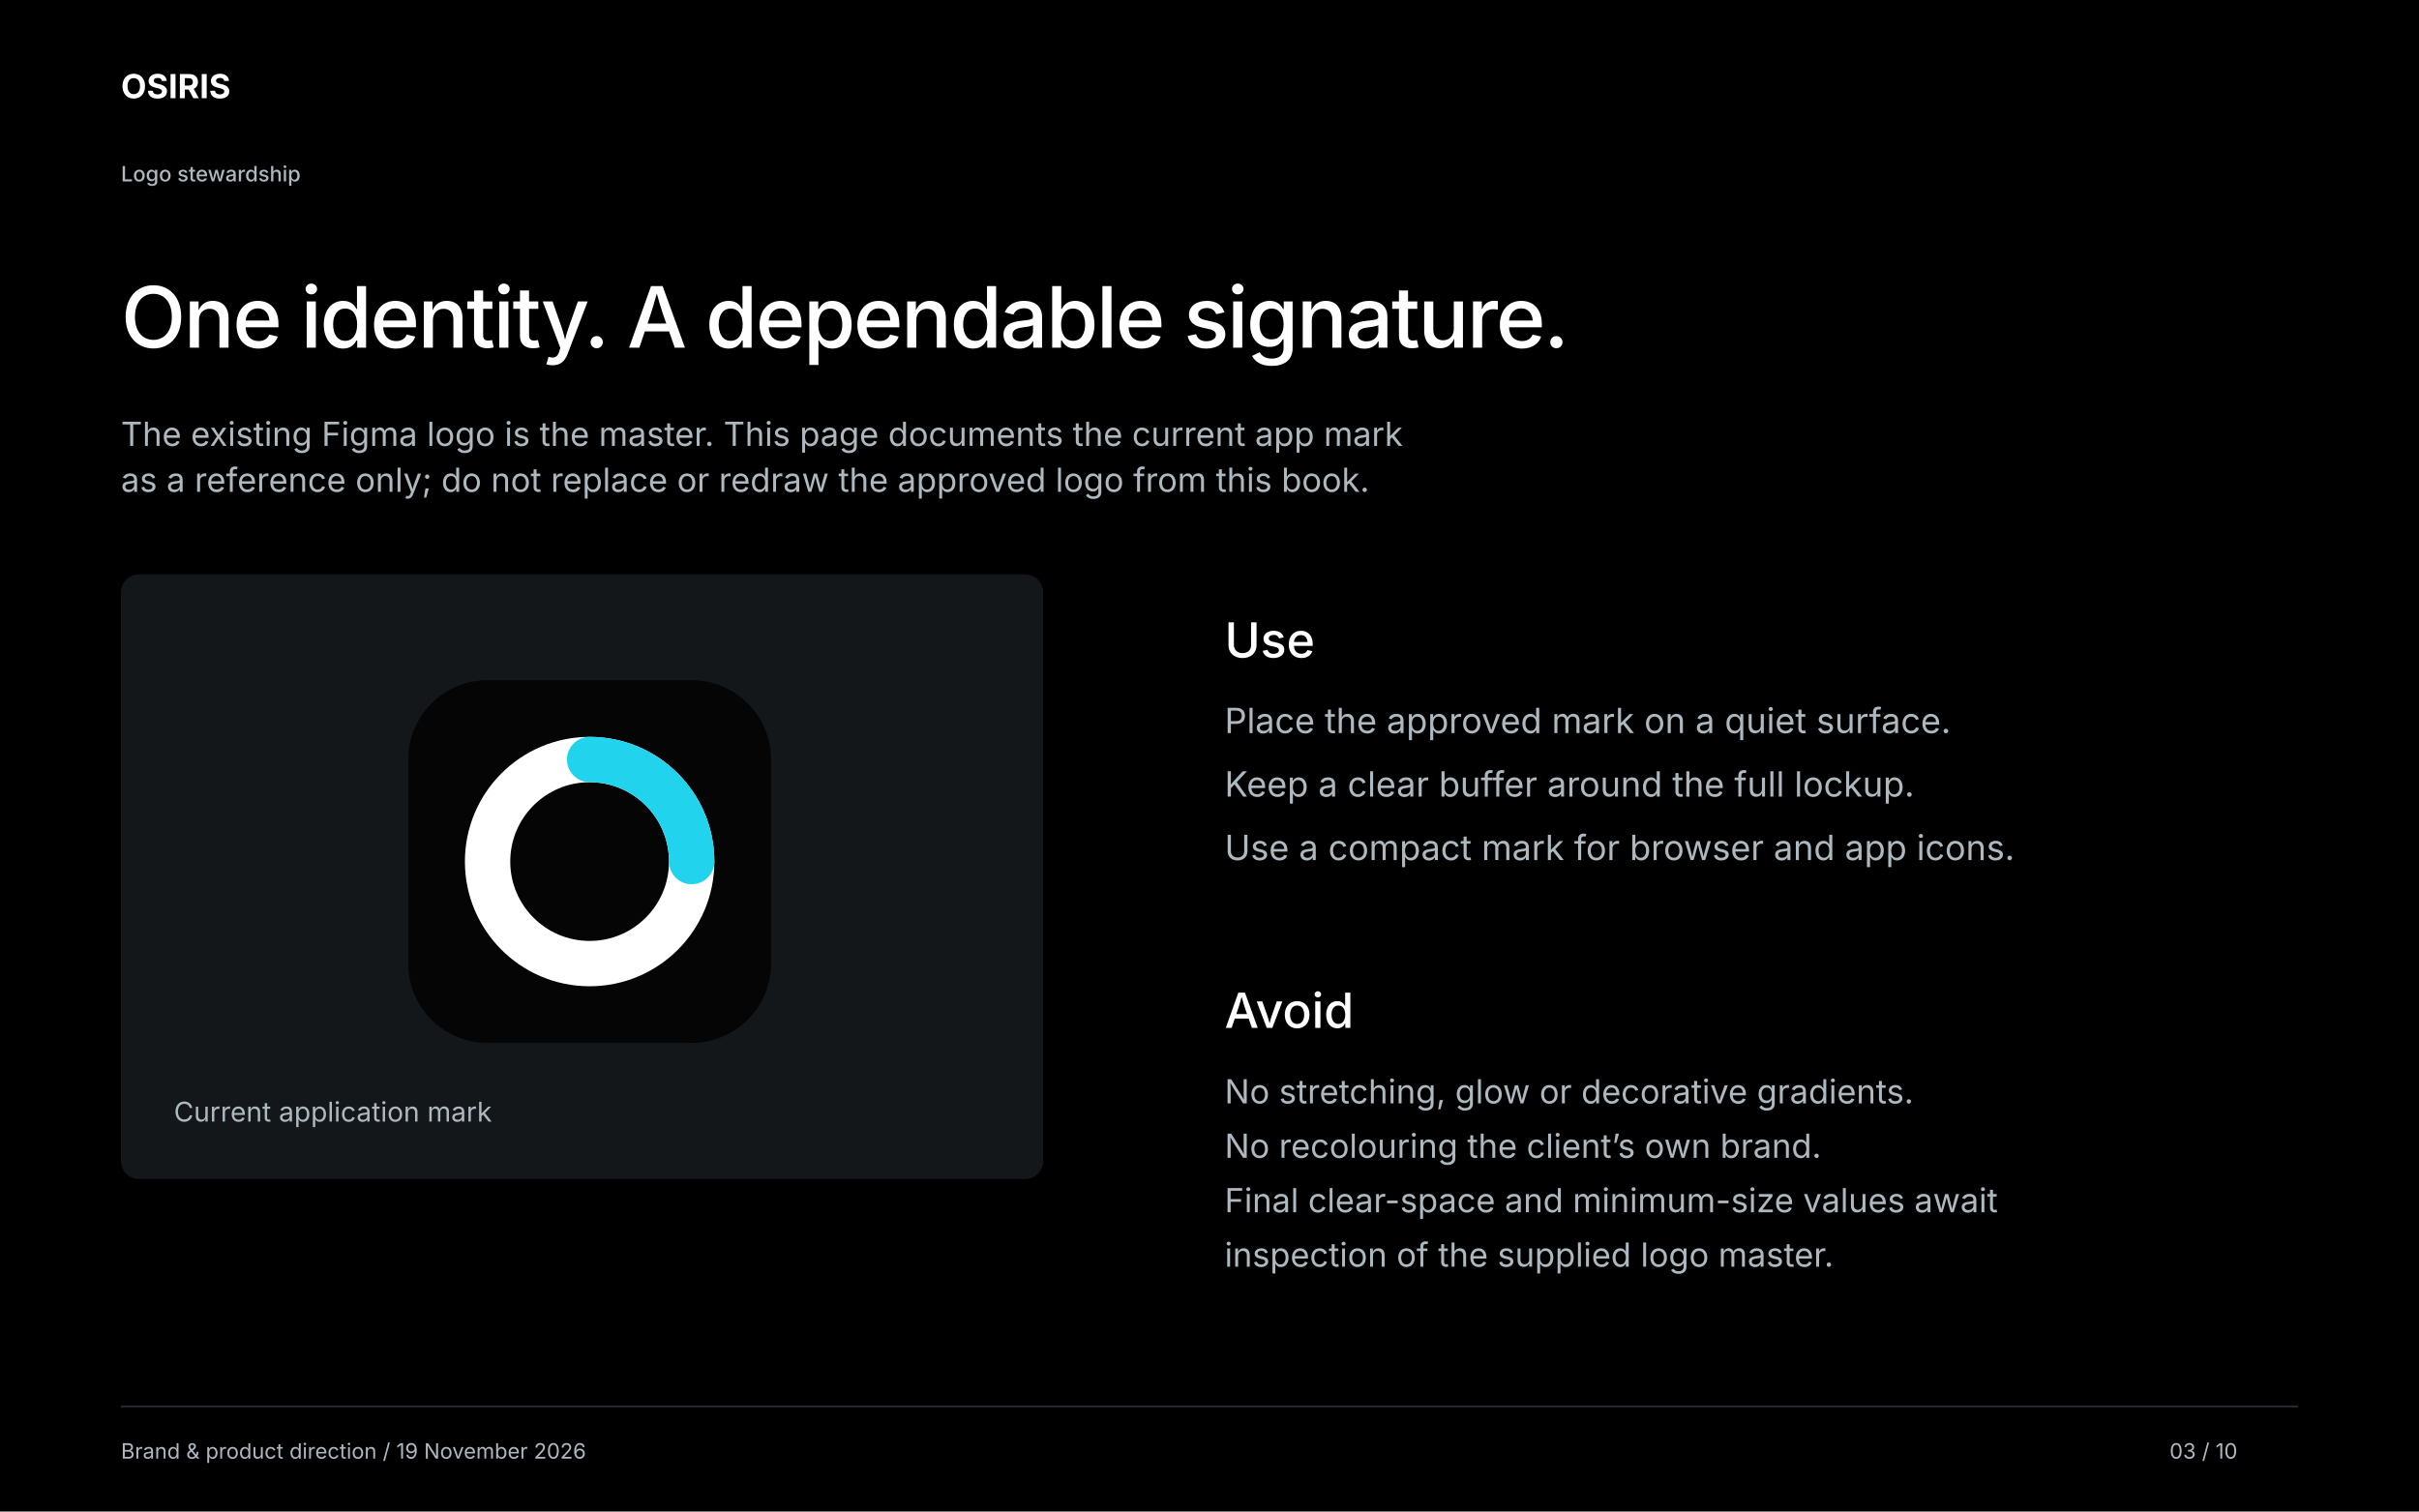
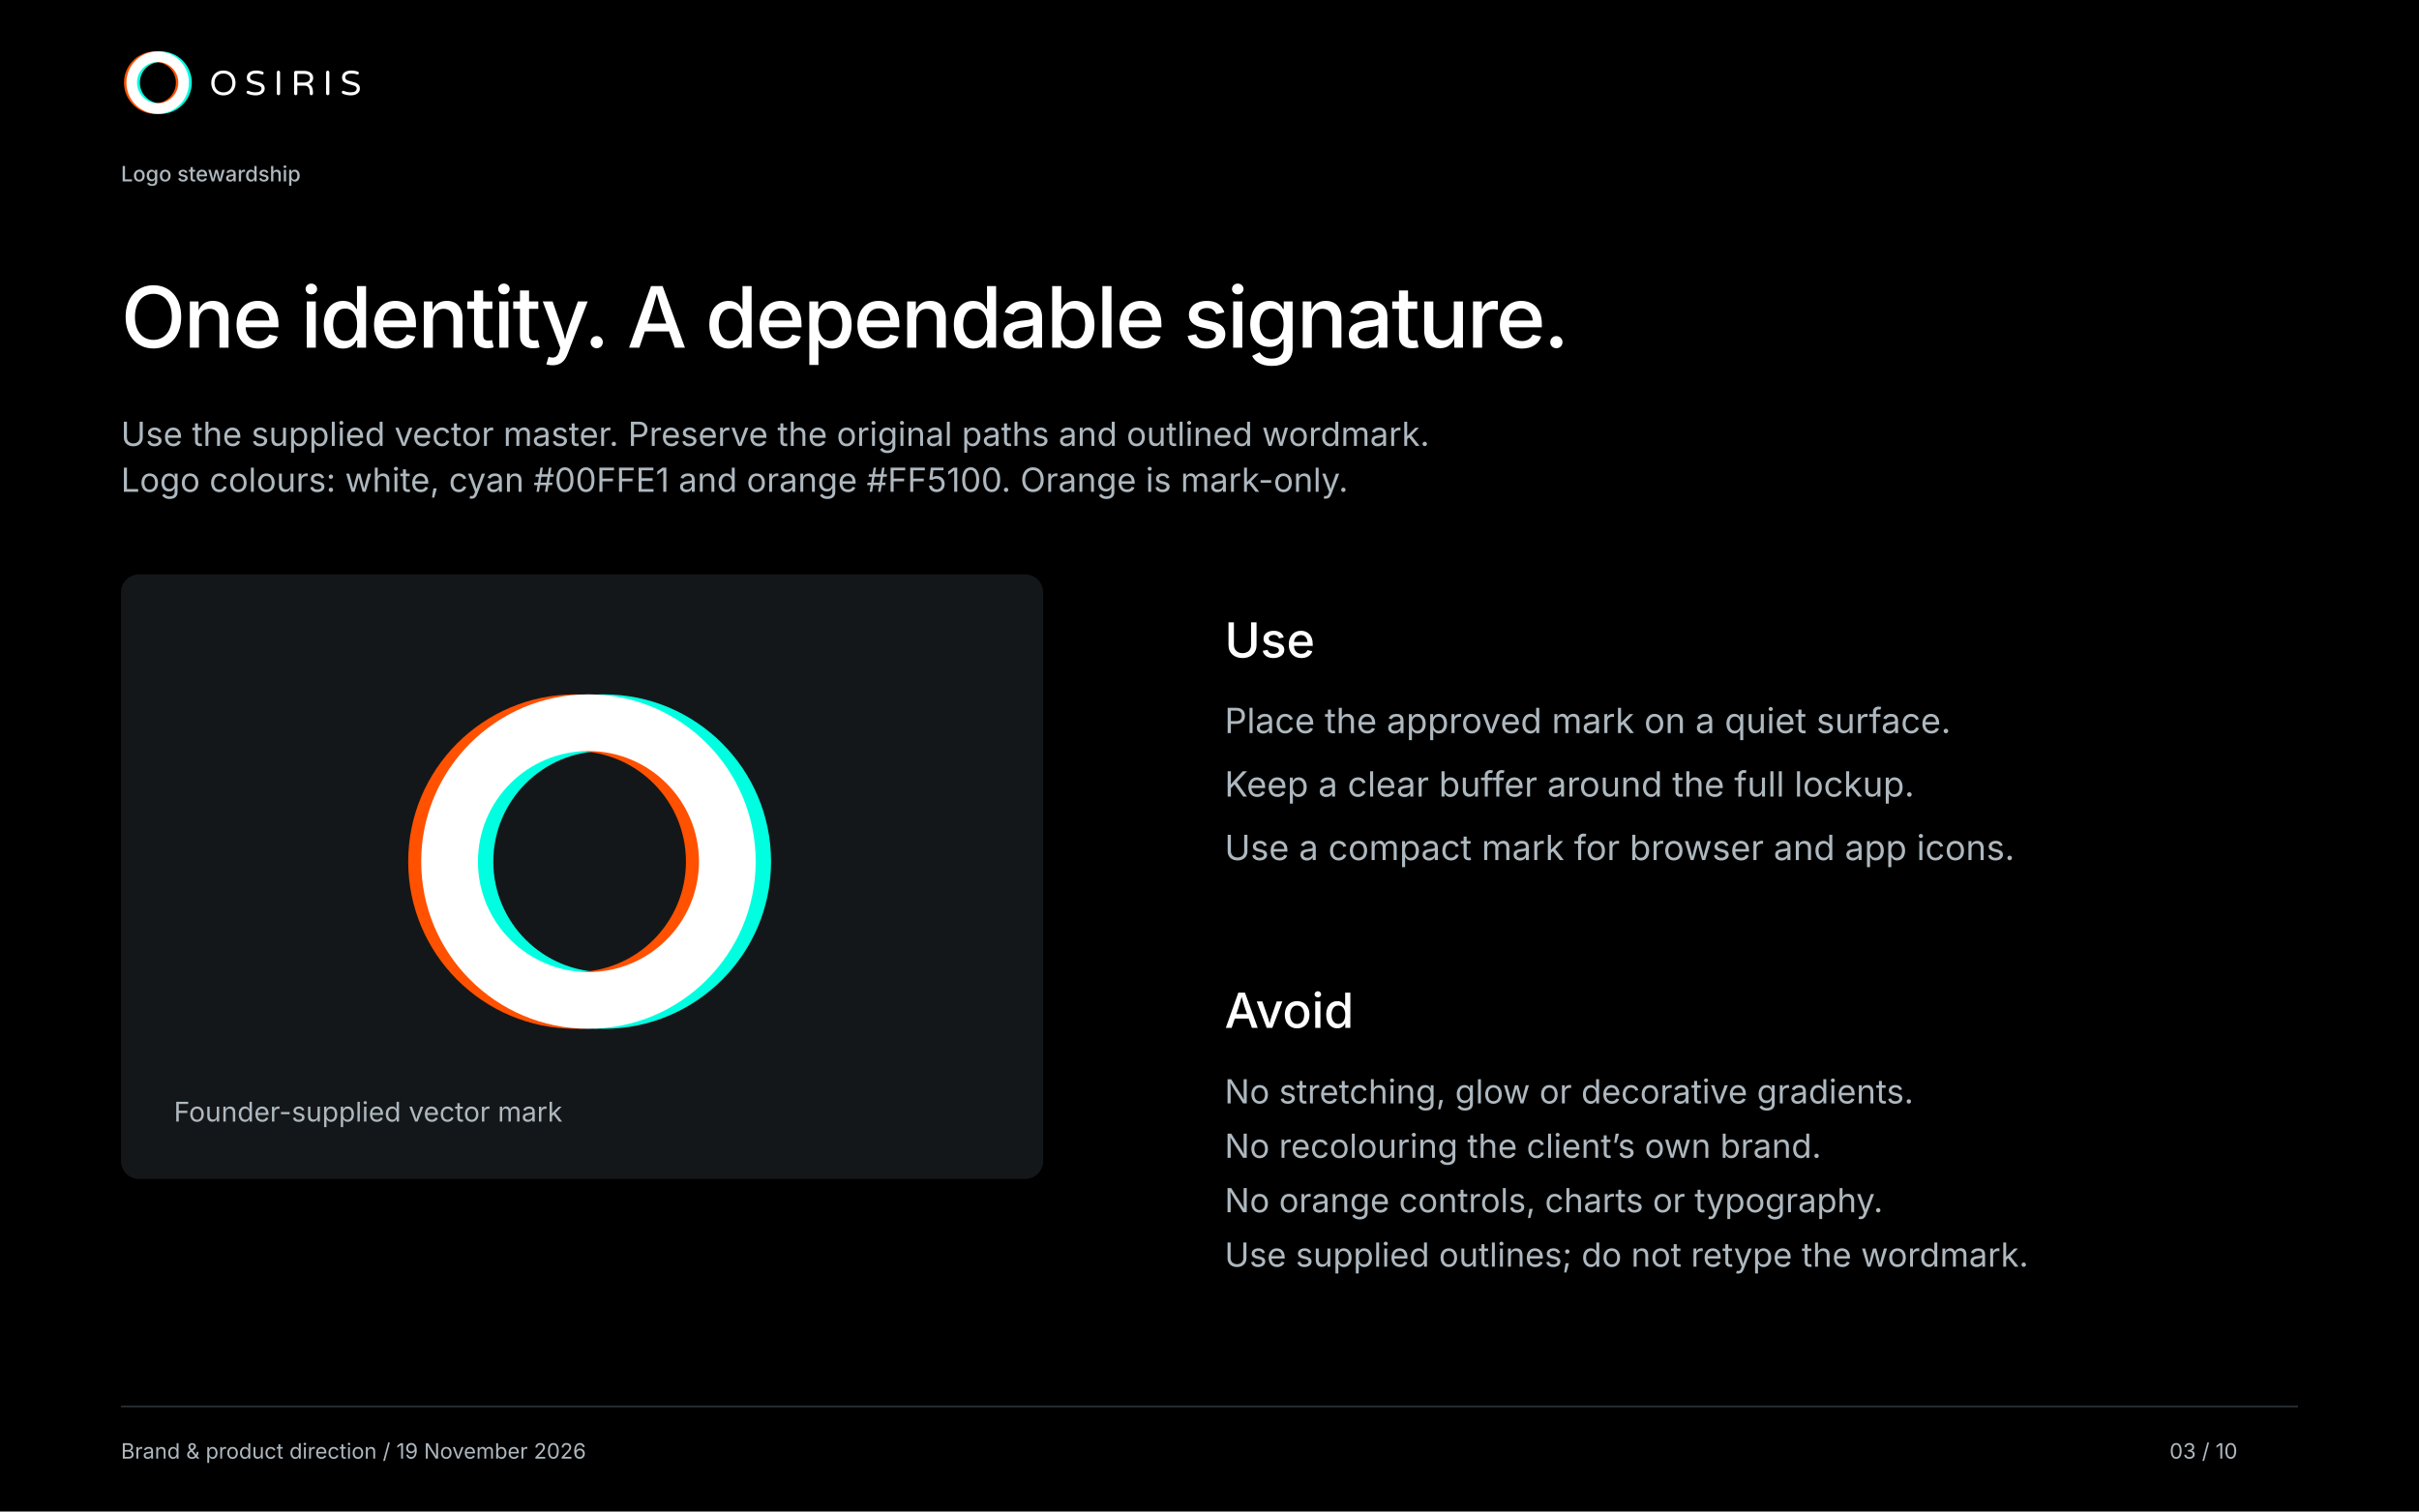
<svg xmlns="http://www.w3.org/2000/svg" width="1600" height="1000" viewBox="0 0 1600 1000">
  <rect x="0" y="0" width="1600" height="1000" rx="0" fill="#000000" stroke="none" />
-   <text x="80" y="65" fill="#FFFFFF" font-family="Inter,Arial,sans-serif" font-size="22" font-weight="650" letter-spacing="0">OSIRIS</text>
+   <rect x="72" y="25" width="180" height="58" rx="4" fill="#000000" stroke="none" />
+   <svg x="82" y="34" width="160" height="41.352" viewBox="0 0 1095 283">
+     <path d="M165.5 0C243.648 0 307 63.352 307 141.5C307 219.648 243.648 283 165.5 283C87.352 283 24 219.648 24 141.5C24 63.352 87.352 0 165.5 0ZM165.5 48C113.861 48 72 89.861 72 141.5C72 193.139 113.861 235 165.5 235C217.139 235 259 193.139 259 141.5C259 89.861 217.139 48 165.5 48Z" fill="#00FFE1" />
+     <path d="M141.5 0C219.648 0 283 63.352 283 141.5C283 219.648 219.648 283 141.5 283C63.352 283 0 219.648 0 141.5C0 63.352 63.352 0 141.5 0ZM141.5 48C89.861 48 48 89.861 48 141.5C48 193.139 89.861 235 141.5 235C193.139 235 235 193.139 235 141.5C235 89.861 193.139 48 141.5 48Z" fill="#FF5100" />
+     <path d="M450.016 199.12C439.35 199.12 429.75 196.72 421.216 191.92C413.003 187.12 406.656 180.507 402.176 172.08C397.696 163.547 395.35 153.787 395.136 142.8C395.243 137.467 395.83 132.347 396.896 127.44C398.07 122.533 399.83 118 402.176 113.84C406.55 105.307 412.896 98.64 421.216 93.84C429.536 89.04 439.136 86.64 450.016 86.64C461.11 86.64 470.763 89.04 478.976 93.84C487.19 98.533 493.536 105.147 498.016 113.68C502.496 122.213 504.843 131.92 505.056 142.8C504.843 153.787 502.496 163.44 498.016 171.76C493.536 180.293 487.136 187.013 478.816 191.92C470.603 196.72 461.003 199.12 450.016 199.12ZM450.016 185.52C458.443 185.52 465.643 183.653 471.616 179.92C477.59 176.187 482.23 171.173 485.536 164.88C488.843 158.48 490.496 151.12 490.496 142.8C490.496 134.587 488.896 127.28 485.696 120.88C482.39 114.267 477.643 109.2 471.456 105.68C465.376 102.053 458.23 100.24 450.016 100.24C441.483 100.24 434.336 102.107 428.576 105.84C422.603 109.467 417.963 114.48 414.656 120.88C411.35 127.28 409.696 134.587 409.696 142.8C409.696 151.12 411.296 158.427 414.496 164.72C417.803 171.333 422.496 176.453 428.576 180.08C434.763 183.707 441.91 185.52 450.016 185.52ZM596.731 199.12C583.505 199.12 571.078 196.613 559.451 191.6C558.278 191.067 557.211 190.213 556.251 189.04C555.398 187.76 554.971 186.427 554.971 185.04C554.971 183.12 555.558 181.52 556.731 180.24C558.011 178.96 559.611 178.32 561.531 178.32C562.705 178.32 563.665 178.533 564.411 178.96C569.211 180.987 574.171 182.587 579.291 183.76C584.411 184.827 589.745 185.36 595.291 185.36C613.425 185.36 622.491 179.387 622.491 167.44C622.491 164.24 621.318 161.733 618.971 159.92C616.731 157.787 613.851 156.133 610.331 154.96C606.918 153.787 602.065 152.347 595.771 150.64C591.505 149.467 587.665 148.4 584.251 147.44C580.838 146.373 577.851 145.307 575.291 144.24C562.491 139.333 556.091 130.853 556.091 118.8C556.091 115.813 556.465 112.933 557.211 110.16C557.958 107.387 559.131 104.773 560.731 102.32C564.038 97.307 568.838 93.467 575.131 90.8C581.425 88.027 588.625 86.64 596.731 86.64C602.385 86.64 607.825 87.067 613.051 87.92C618.278 88.667 623.185 89.947 627.771 91.76C630.758 92.933 632.251 95.067 632.251 98.16C632.251 99.76 631.665 101.307 630.491 102.8C629.318 104.187 627.771 104.88 625.851 104.88C625.105 104.88 624.305 104.667 623.451 104.24C619.398 102.747 615.238 101.68 610.971 101.04C606.811 100.4 602.545 100.08 598.171 100.08C590.065 100.08 583.398 101.627 578.171 104.72C573.051 107.813 570.491 112.133 570.491 117.68C570.491 121.413 571.771 124.4 574.331 126.64C576.785 128.987 579.825 130.8 583.451 132.08C587.078 133.36 592.038 134.747 598.331 136.24C606.758 138.373 613.425 140.347 618.331 142.16C623.451 144.187 627.825 147.28 631.451 151.44C635.078 155.6 636.891 161.253 636.891 168.4C636.891 174.267 635.185 179.547 631.771 184.24C628.358 189.04 623.558 192.72 617.371 195.28C611.291 197.84 604.411 199.12 596.731 199.12ZM699.221 198.32C697.195 198.32 695.488 197.627 694.101 196.24C692.715 194.747 692.021 193.04 692.021 191.12V94.64C692.021 92.72 692.715 91.013 694.101 89.52C695.488 88.027 697.195 87.28 699.221 87.28C701.141 87.28 702.848 88.027 704.341 89.52C705.835 91.013 706.581 92.72 706.581 94.64V191.12C706.581 193.147 705.835 194.853 704.341 196.24C702.848 197.627 701.141 198.32 699.221 198.32ZM777.352 198.32C775.326 198.32 773.619 197.627 772.232 196.24C770.846 194.747 770.152 193.04 770.152 191.12V95.44C770.152 93.52 770.846 91.813 772.232 90.32C773.619 88.827 775.326 88.08 777.352 88.08H813.672C827.859 88.08 838.526 91.067 845.672 97.04C852.819 102.907 856.392 110.587 856.392 120.08C856.392 126.267 854.686 131.92 851.272 137.04C847.859 142.16 842.846 145.893 836.232 148.24C841.246 149.627 845.139 152.293 847.913 156.24C850.686 160.08 852.606 164.507 853.672 169.52C854.846 174.427 855.432 179.227 855.432 183.92V191.12C855.432 193.04 854.686 194.747 853.193 196.24C851.806 197.627 850.152 198.32 848.232 198.32C846.099 198.32 844.339 197.68 842.952 196.4C841.566 195.013 840.872 193.253 840.872 191.12V186.48C840.872 181.253 840.392 176.4 839.432 171.92C838.579 167.547 836.392 163.653 832.872 160.24C829.459 156.72 824.126 154.96 816.872 154.96H784.712V191.12C784.712 193.147 783.966 194.853 782.472 196.24C780.979 197.627 779.272 198.32 777.352 198.32ZM784.712 141.2H812.712C821.886 141.2 829.033 139.44 834.152 135.92C839.272 132.293 841.832 127.333 841.832 121.04C841.832 114.747 839.592 110 835.112 106.8C830.632 103.493 822.899 101.84 811.912 101.84H786.473C785.299 101.84 784.712 102.48 784.712 103.76V141.2ZM922.203 198.32C920.176 198.32 918.469 197.627 917.083 196.24C915.696 194.747 915.003 193.04 915.003 191.12V94.64C915.003 92.72 915.696 91.013 917.083 89.52C918.469 88.027 920.176 87.28 922.203 87.28C924.122 87.28 925.829 88.027 927.323 89.52C928.816 91.013 929.562 92.72 929.562 94.64V191.12C929.562 193.147 928.816 194.853 927.323 196.24C925.829 197.627 924.122 198.32 922.203 198.32ZM1027.69 199.12C1014.47 199.12 1002.04 196.613 990.414 191.6C989.24 191.067 988.174 190.213 987.214 189.04C986.36 187.76 985.934 186.427 985.934 185.04C985.934 183.12 986.52 181.52 987.694 180.24C988.974 178.96 990.574 178.32 992.494 178.32C993.667 178.32 994.627 178.533 995.374 178.96C1000.17 180.987 1005.13 182.587 1010.25 183.76C1015.37 184.827 1020.71 185.36 1026.25 185.36C1044.39 185.36 1053.45 179.387 1053.45 167.44C1053.45 164.24 1052.28 161.733 1049.93 159.92C1047.69 157.787 1044.81 156.133 1041.29 154.96C1037.88 153.787 1033.03 152.347 1026.73 150.64C1022.47 149.467 1018.63 148.4 1015.21 147.44C1011.8 146.373 1008.81 145.307 1006.25 144.24C993.454 139.333 987.054 130.853 987.054 118.8C987.054 115.813 987.427 112.933 988.174 110.16C988.92 107.387 990.094 104.773 991.694 102.32C995 97.307 999.8 93.467 1006.09 90.8C1012.39 88.027 1019.59 86.64 1027.69 86.64C1033.35 86.64 1038.79 87.067 1044.01 87.92C1049.24 88.667 1054.15 89.947 1058.73 91.76C1061.72 92.933 1063.21 95.067 1063.21 98.16C1063.21 99.76 1062.63 101.307 1061.45 102.8C1060.28 104.187 1058.73 104.88 1056.81 104.88C1056.07 104.88 1055.27 104.667 1054.41 104.24C1050.36 102.747 1046.2 101.68 1041.93 101.04C1037.77 100.4 1033.51 100.08 1029.13 100.08C1021.03 100.08 1014.36 101.627 1009.13 104.72C1004.01 107.813 1001.45 112.133 1001.45 117.68C1001.45 121.413 1002.73 124.4 1005.29 126.64C1007.75 128.987 1010.79 130.8 1014.41 132.08C1018.04 133.36 1023 134.747 1029.29 136.24C1037.72 138.373 1044.39 140.347 1049.29 142.16C1054.41 144.187 1058.79 147.28 1062.41 151.44C1066.04 155.6 1067.85 161.253 1067.85 168.4C1067.85 174.267 1066.15 179.547 1062.73 184.24C1059.32 189.04 1054.52 192.72 1048.33 195.28C1042.25 197.84 1035.37 199.12 1027.69 199.12Z" fill="white" />
+     <path d="M152.5 0C230.648 0 294 63.352 294 141.5C294 219.648 230.648 283 152.5 283C74.352 283 11 219.648 11 141.5C11 63.352 74.352 0 152.5 0ZM152.5 48C100.861 48 59 89.861 59 141.5C59 193.139 100.861 235 152.5 235C204.139 235 246 193.139 246 141.5C246 89.861 204.139 48 152.5 48Z" fill="white" />
+   </svg>
  <text x="80" y="120" fill="#AEB8BF" font-family="Inter,Arial,sans-serif" font-size="14" font-weight="500" letter-spacing="0">Logo stewardship</text>
  <rect x="80" y="930" width="1440" height="1" rx="0" fill="#30363B" stroke="none" />
  <text x="80" y="965" fill="#AEB8BF" font-family="Inter,Arial,sans-serif" font-size="14" font-weight="400" letter-spacing="0">Brand &amp; product direction / 19 November 2026</text>
  <text x="1435" y="965" fill="#AEB8BF" font-family="Inter,Arial,sans-serif" font-size="14" font-weight="400" letter-spacing="0">03 / 10</text>
  <text x="80" y="230" fill="#FFFFFF" font-family="Inter,Arial,sans-serif" font-size="56" font-weight="550" letter-spacing="-1.4">One identity. A dependable signature.</text>
-   <text x="80" y="295.0" fill="#AEB8BF" font-family="Inter,Arial,sans-serif" font-size="22" font-weight="400" letter-spacing="0">The existing Figma logo is the master. This page documents the current app mark</text>
-   <text x="80" y="325.36" fill="#AEB8BF" font-family="Inter,Arial,sans-serif" font-size="22" font-weight="400" letter-spacing="0">as a reference only; do not replace or redraw the approved logo from this book.</text>
+   <text x="80" y="295.0" fill="#AEB8BF" font-family="Inter,Arial,sans-serif" font-size="22" font-weight="400" letter-spacing="0">Use the supplied vector master. Preserve the original paths and outlined wordmark.</text>
+   <text x="80" y="325.36" fill="#AEB8BF" font-family="Inter,Arial,sans-serif" font-size="22" font-weight="400" letter-spacing="0">Logo colours: white, cyan #00FFE1 and orange #FF5100. Orange is mark-only.</text>
  <rect x="80" y="380" width="610" height="400" rx="12" fill="#141719" stroke="none" />
-   <g transform="translate(270,450) scale(3.75)">
-     <rect width="64" height="64" rx="14" fill="#050505" />
-     <circle cx="32" cy="32" r="18" fill="none" stroke="white" stroke-width="8" />
-     <path d="M32 14a18 18 0 0 1 18 18" fill="none" stroke="#22d3ee" stroke-width="8" stroke-linecap="round" />
-   </g>
-   <text x="115" y="742" fill="#AEB8BF" font-family="Inter,Arial,sans-serif" font-size="18" font-weight="400" letter-spacing="0">Current application mark</text>
+   <svg x="270" y="450" width="240" height="240" viewBox="0 0 307 283">
+     <path d="M165.5 0C243.648 0 307 63.352 307 141.5C307 219.648 243.648 283 165.5 283C87.352 283 24 219.648 24 141.5C24 63.352 87.352 0 165.5 0ZM165.5 48C113.861 48 72 89.861 72 141.5C72 193.139 113.861 235 165.5 235C217.139 235 259 193.139 259 141.5C259 89.861 217.139 48 165.5 48Z" fill="#00FFE1" />
+     <path d="M141.5 0C219.648 0 283 63.352 283 141.5C283 219.648 219.648 283 141.5 283C63.352 283 0 219.648 0 141.5C0 63.352 63.352 0 141.5 0ZM141.5 48C89.861 48 48 89.861 48 141.5C48 193.139 89.861 235 141.5 235C193.139 235 235 193.139 235 141.5C235 89.861 193.139 48 141.5 48Z" fill="#FF5100" />
+     <path d="M152.5 0C230.648 0 294 63.352 294 141.5C294 219.648 230.648 283 152.5 283C74.352 283 11 219.648 11 141.5C11 63.352 74.352 0 152.5 0ZM152.5 48C100.861 48 59 89.861 59 141.5C59 193.139 100.861 235 152.5 235C204.139 235 246 193.139 246 141.5C246 89.861 204.139 48 152.5 48Z" fill="white" />
+   </svg>
+   <text x="115" y="742" fill="#AEB8BF" font-family="Inter,Arial,sans-serif" font-size="18" font-weight="400" letter-spacing="0">Founder-supplied vector mark</text>
  <text x="810" y="435" fill="#FFFFFF" font-family="Inter,Arial,sans-serif" font-size="32" font-weight="550" letter-spacing="0">Use</text>
  <text x="810" y="485" fill="#AEB8BF" font-family="Inter,Arial,sans-serif" font-size="23" font-weight="400" letter-spacing="0">Place the approved mark on a quiet surface.</text>
  <text x="810" y="527" fill="#AEB8BF" font-family="Inter,Arial,sans-serif" font-size="23" font-weight="400" letter-spacing="0">Keep a clear buffer around the full lockup.</text>
  <text x="810" y="569" fill="#AEB8BF" font-family="Inter,Arial,sans-serif" font-size="23" font-weight="400" letter-spacing="0">Use a compact mark for browser and app icons.</text>
  <text x="810" y="680" fill="#FFFFFF" font-family="Inter,Arial,sans-serif" font-size="32" font-weight="550" letter-spacing="0">Avoid</text>
  <text x="810" y="730" fill="#AEB8BF" font-family="Inter,Arial,sans-serif" font-size="22" font-weight="400" letter-spacing="0">No stretching, glow or decorative gradients.</text>
  <text x="810" y="766" fill="#AEB8BF" font-family="Inter,Arial,sans-serif" font-size="22" font-weight="400" letter-spacing="0">No recolouring the client’s own brand.</text>
-   <text x="810" y="802" fill="#AEB8BF" font-family="Inter,Arial,sans-serif" font-size="22" font-weight="400" letter-spacing="0">Final clear-space and minimum-size values await</text>
-   <text x="810" y="838" fill="#AEB8BF" font-family="Inter,Arial,sans-serif" font-size="22" font-weight="400" letter-spacing="0">inspection of the supplied logo master.</text>
+   <text x="810" y="802" fill="#AEB8BF" font-family="Inter,Arial,sans-serif" font-size="22" font-weight="400" letter-spacing="0">No orange controls, charts or typography.</text>
+   <text x="810" y="838" fill="#AEB8BF" font-family="Inter,Arial,sans-serif" font-size="22" font-weight="400" letter-spacing="0">Use supplied outlines; do not retype the wordmark.</text>
</svg>
